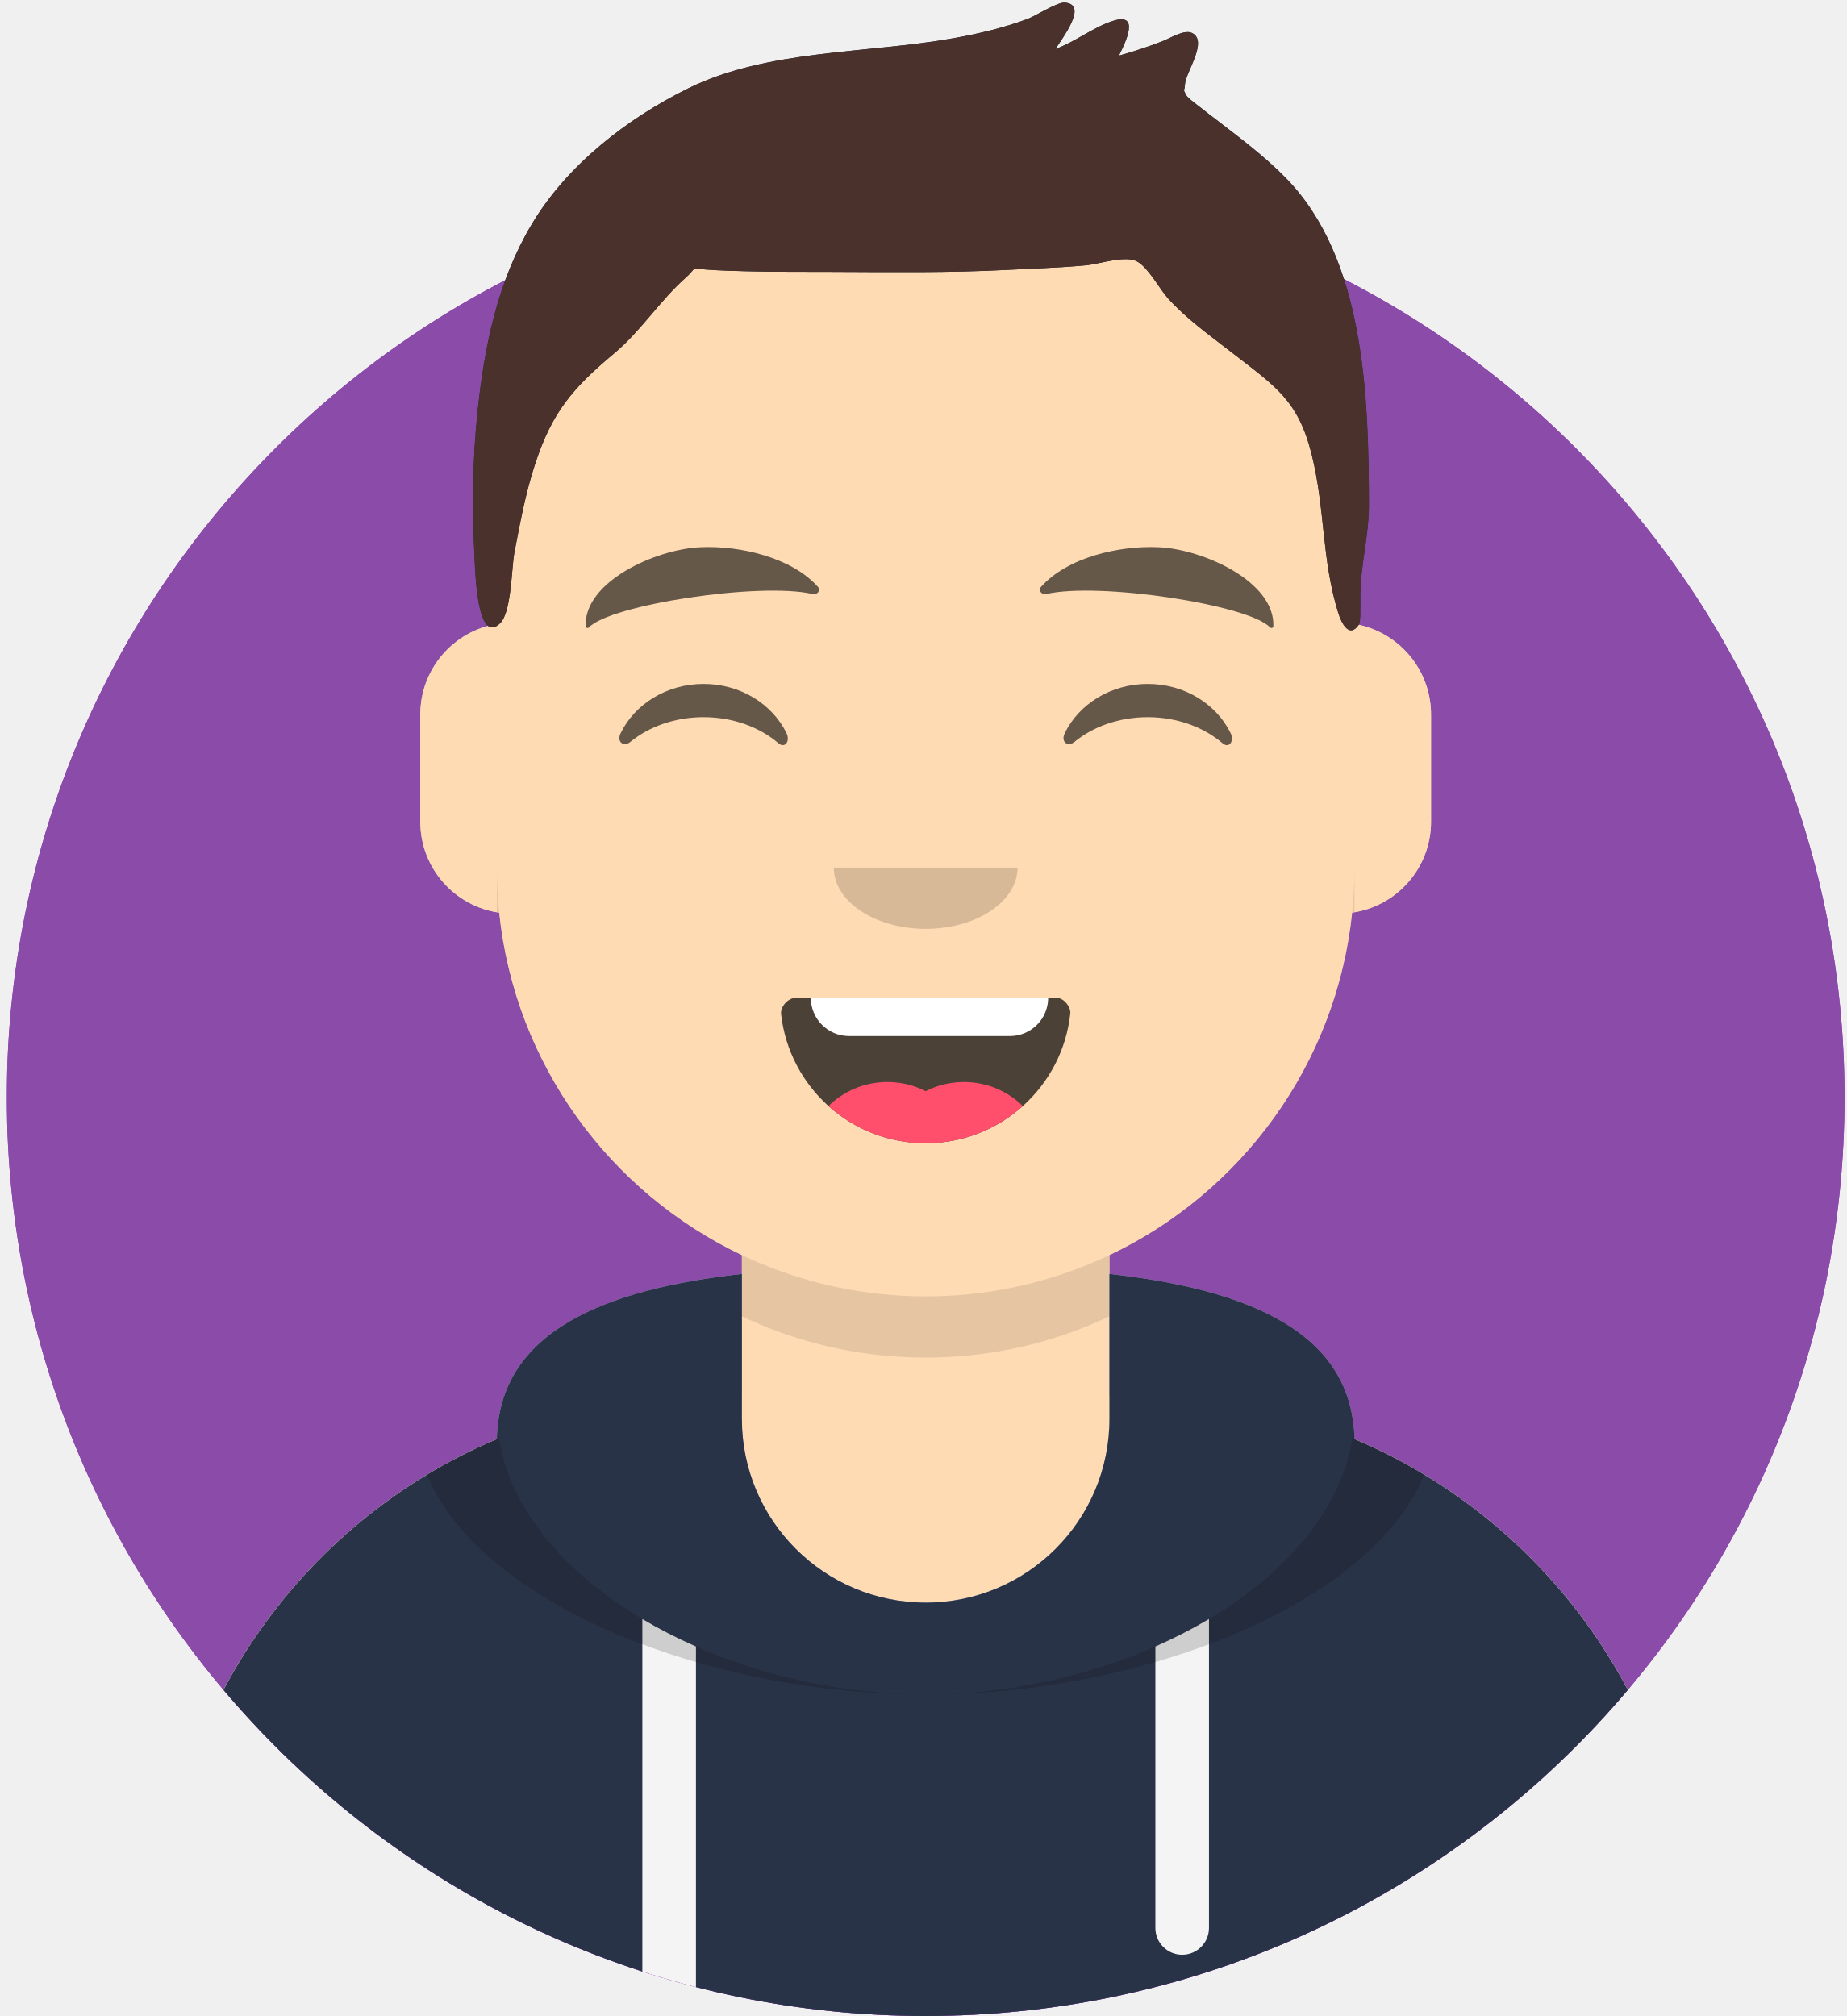
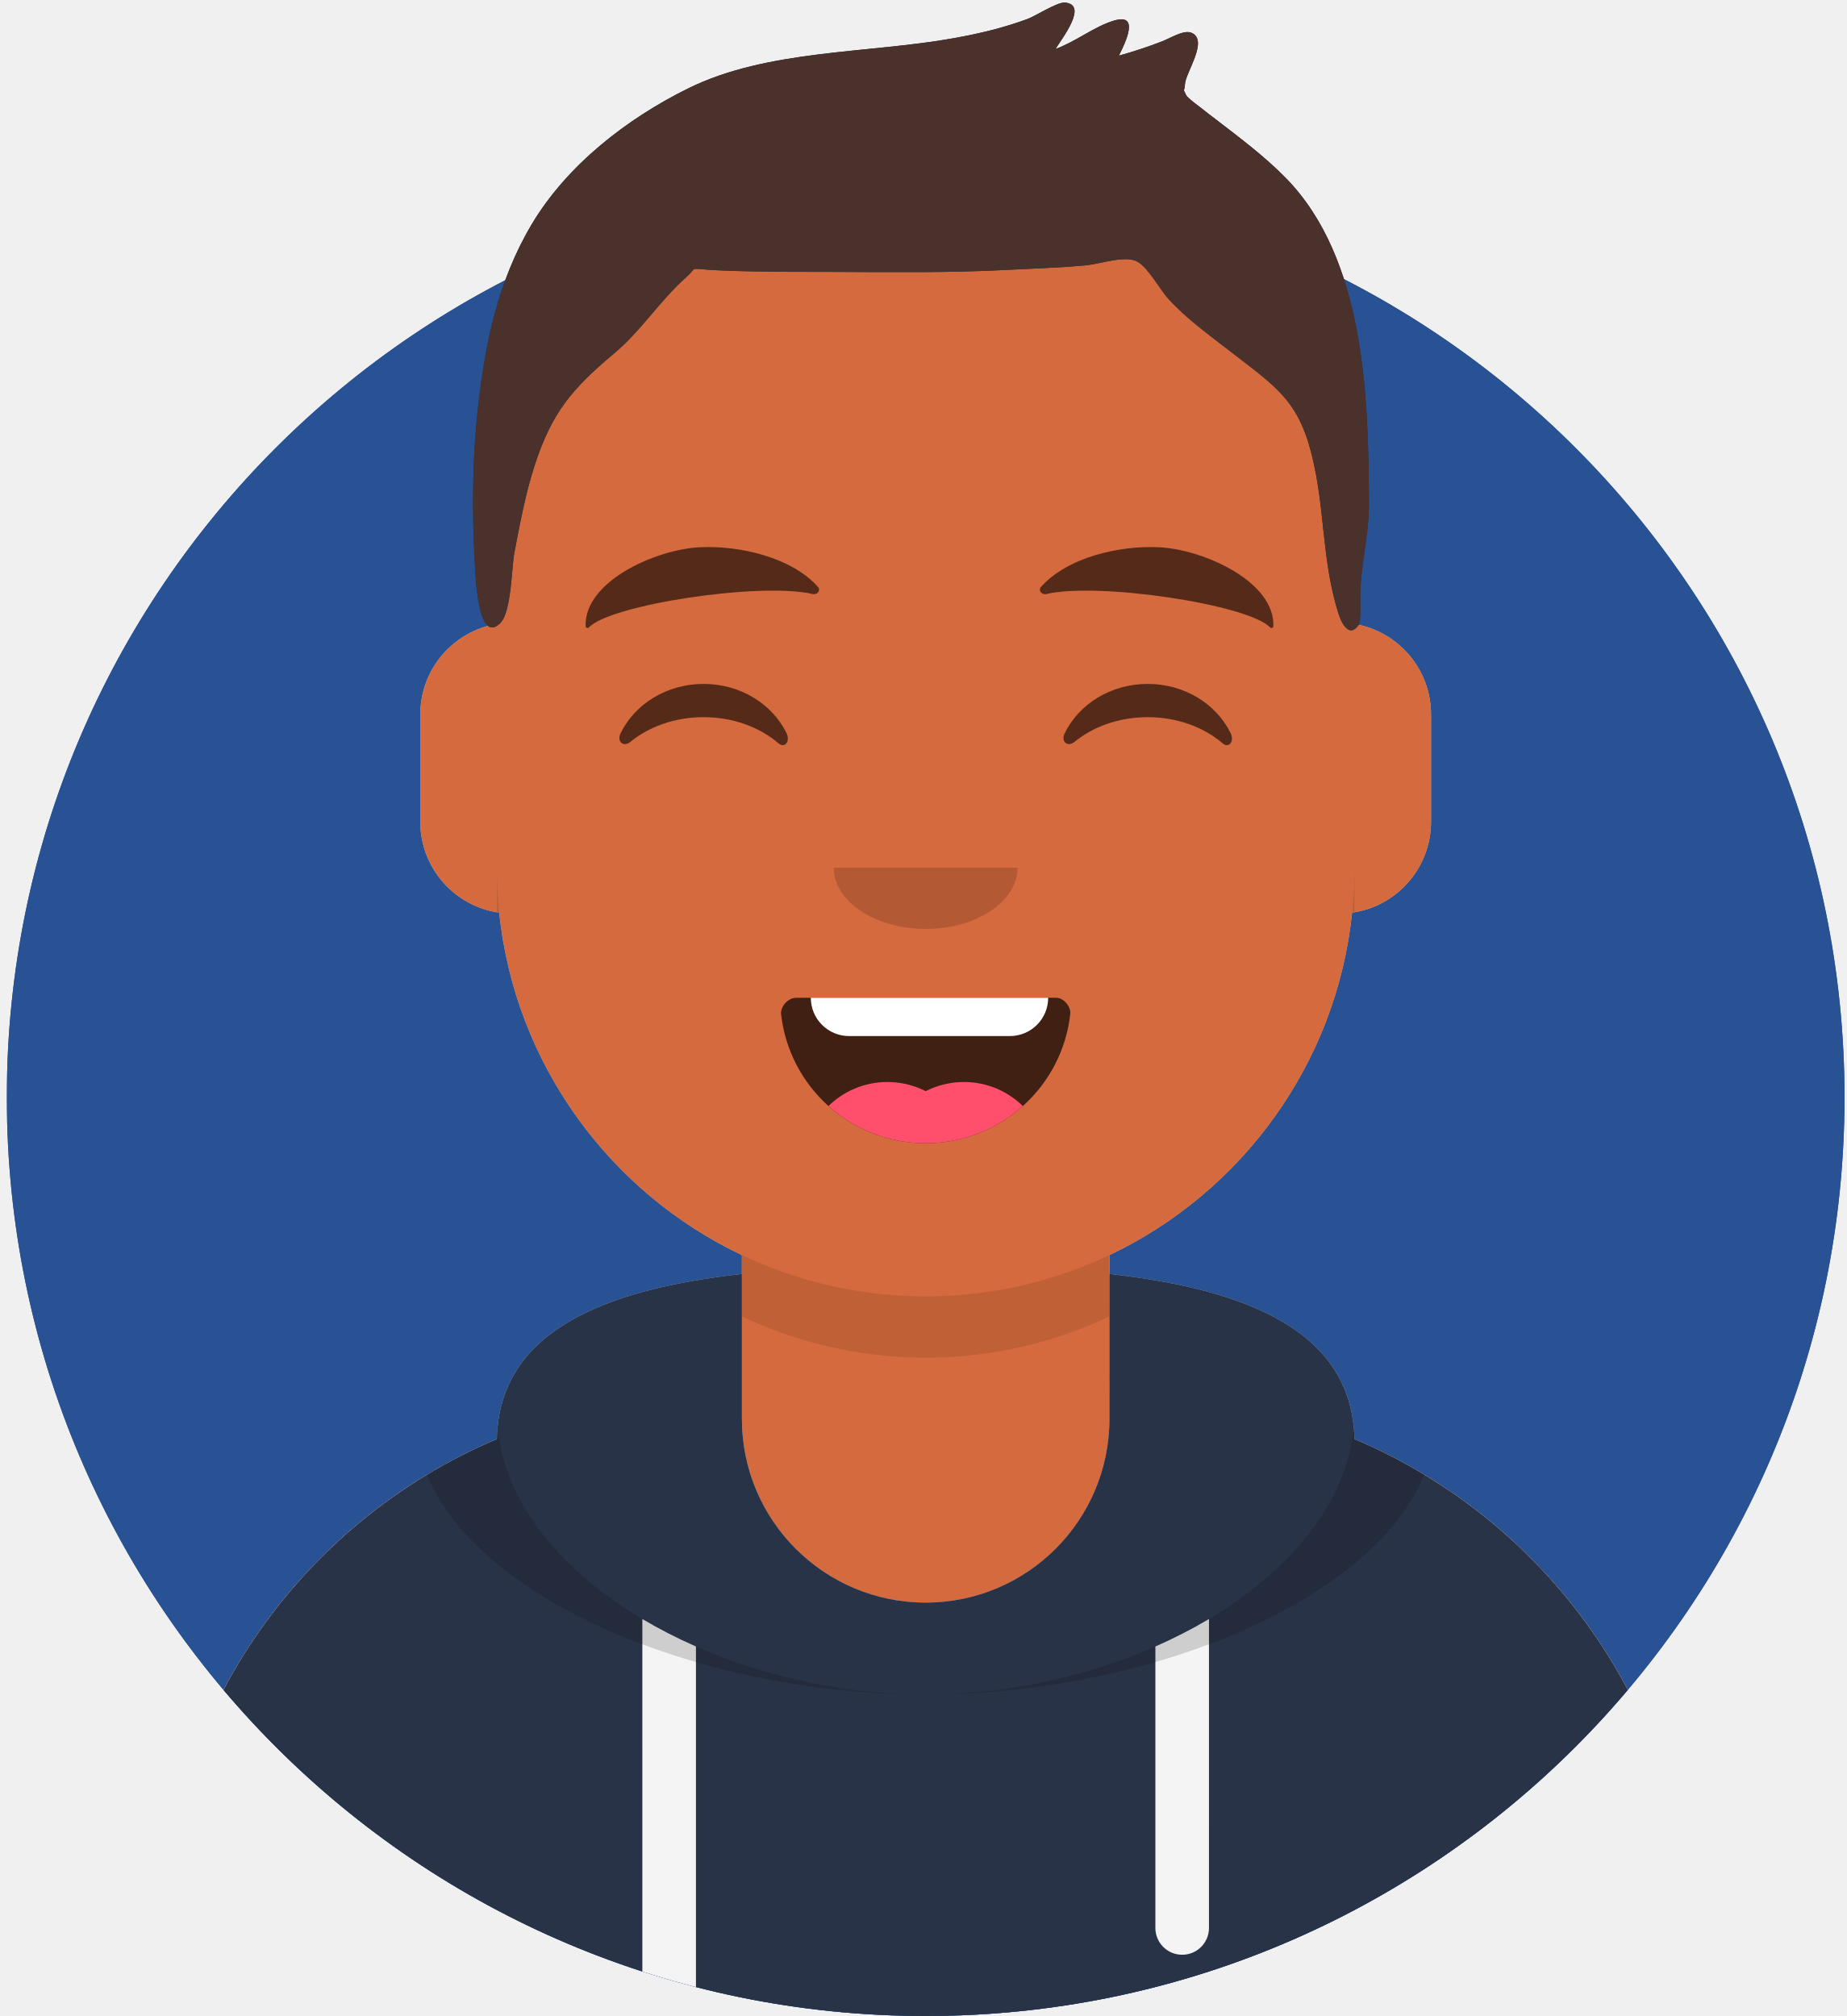
<svg xmlns="http://www.w3.org/2000/svg" xmlns:xlink="http://www.w3.org/1999/xlink" width="217px" height="237px" viewBox="0 0 217 237" version="1.1">
  <defs>
    <circle id="path-1" cx="108" cy="108" r="108" />
    <path d="M-3.19744231e-14,144 L-3.19744231e-14,-1.42108547e-14 L237.6,-1.42108547e-14 L237.6,144 L226.8,144 C226.8,203.647 178.447,252 118.8,252 C59.153,252 10.8,203.647 10.8,144 L10.8,144 L-3.19744231e-14,144 Z" id="path-3" />
    <path d="M90,0 C117.835,-5.11323436e-15 140.4,22.565 140.4,50.4 L140.401,55.949 C145.508,56.807 149.4,61.249 149.4,66.6 L149.4,79.2 C149.4,84.647 145.367,89.152 140.125,89.893 C138.265,107.718 127.114,122.78 111.601,130.149 L111.6,146.7 L115.2,146.7 C150.988,146.7 180,175.712 180,211.5 L180,219.6 L0,219.6 L0,211.5 C-4.38277231e-15,175.712 29.012,146.7 64.8,146.7 L68.4,146.7 L68.4,130.15 C52.886,122.78 41.735,107.718 39.875,89.893 C34.633,89.152 30.6,84.647 30.6,79.2 L30.6,66.6 C30.6,61.249 34.492,56.806 39.6,55.949 L39.6,50.4 C39.6,22.565 62.165,5.11323436e-15 90,0 Z" id="path-5" />
    <path d="M140.401,11.764 C156.691,13.587 169.2,18.597 169.2,31.569 L169.194,31.18 C192.467,41.01 208.8,64.047 208.8,90.9 L208.8,99 L28.8,99 L28.8,90.9 C28.8,64.047 45.133,41.01 68.406,31.18 C68.653,18.496 81.073,13.568 97.2,11.764 L97.2,28.8 C97.2,40.729 106.871,50.4 118.8,50.4 C130.729,50.4 140.4,40.729 140.4,28.8 L140.4,28.8 Z" id="path-7" />
    <path d="M31.606,13.615 C32.558,22.158 39.803,28.8 48.6,28.8 C57.424,28.8 64.687,22.117 65.603,13.536 C65.676,12.845 64.905,11.7 63.938,11.7 C50.534,11.7 40.264,11.7 33.378,11.7 C32.406,11.7 31.511,12.761 31.606,13.615 Z" id="path-9" />
    <rect id="path-11" x="0" y="0" width="237.6" height="252" />
    <path d="M118.135,20.928 C115.651,18.39 112.767,16.236 109.962,14.076 C109.343,13.6 108.715,13.135 108.109,12.641 C107.972,12.528 106.563,11.519 106.394,11.148 C105.988,10.254 106.224,10.95 106.28,9.884 C106.35,8.535 109.1,4.727 107.048,3.854 C106.146,3.47 104.536,4.492 103.67,4.83 C101.977,5.49 100.263,6.054 98.512,6.54 C99.351,4.869 100.95,1.524 97.944,2.419 C95.603,3.116 93.421,4.91 91.068,5.753 C91.847,4.477 94.96,0.523 92.147,0.302 C91.271,0.233 88.724,1.875 87.782,2.226 C84.959,3.275 82.075,3.953 79.111,4.487 C69.033,6.304 57.248,5.786 47.923,10.374 C40.735,13.911 33.636,19.4 29.484,26.389 C25.481,33.125 23.984,40.498 23.146,48.217 C22.532,53.882 22.482,59.738 22.769,65.424 C22.863,67.287 23.073,75.874 25.779,73.273 C27.127,71.978 27.117,66.745 27.457,64.974 C28.133,61.451 28.783,57.911 29.91,54.5 C31.895,48.49 34.238,45.687 39.184,41.547 C42.359,38.89 44.588,35.3 47.625,32.62 C48.99,31.416 47.949,31.542 50.143,31.7 C51.616,31.806 53.097,31.846 54.574,31.885 C57.99,31.974 61.412,31.951 64.829,31.963 C71.711,31.988 78.561,32.085 85.437,31.725 C88.492,31.565 91.556,31.478 94.603,31.195 C96.306,31.038 99.326,29.947 100.728,30.78 C102.01,31.543 103.342,34.034 104.263,35.054 C106.438,37.464 109.032,39.305 111.576,41.282 C116.881,45.403 119.559,46.98 121.17,53.421 C122.775,59.838 122.325,65.791 124.312,72.106 C124.662,73.217 125.586,75.13 126.726,73.415 C126.937,73.096 126.883,71.345 126.883,70.337 C126.883,66.27 127.913,63.218 127.9,59.123 C127.849,46.674 127.447,30.442 118.135,20.928 Z" id="path-13" />
  </defs>
  <g id="Website" stroke="none" stroke-width="1" fill="none" fill-rule="evenodd">
    <g id="mf-avatar" transform="translate(-10, -15)">
      <g id="Circle" transform="translate(10.8, 36)">
        <mask id="mask-2" fill="white">
          <use xlink:href="#path-1" />
        </mask>
-         <use id="Circle-Background" fill="#972dc2" xlink:href="#path-1" />
-         <g id="🖍-Circle-Color" mask="url(#mask-2)" fill="#8a4ca8">
+         <use id="Circle-Background" fill="#295294" xlink:href="#path-1" />
+         <g id="🖍-Circle-Color" mask="url(#mask-2)" fill="#295294">
          <rect id="🖍Color" x="0" y="0" width="216.445" height="216" />
        </g>
      </g>
      <mask id="mask-4" fill="white">
        <use xlink:href="#path-3" />
      </mask>
      <g id="Mask" />
      <g id="Avataaar" mask="url(#mask-4)">
        <g id="Body" transform="translate(28.8, 32.4)">
          <mask id="mask-6" fill="white">
            <use xlink:href="#path-5" />
          </mask>
          <use fill="#D0C6AC" xlink:href="#path-5" />
-           <g id="Skin/👶🏻-05-Pale" mask="url(#mask-6)" fill="#FFDBB4">
+           <g id="Skin" mask="url(#mask-6)" fill="#d46a3d">
            <g transform="translate(-28.8, 0)" id="Color">
              <rect x="0" y="0" width="238.384" height="220.355" />
            </g>
          </g>
          <path d="M39.6,84.6 C39.6,112.435 62.165,135 90,135 C117.835,135 140.4,112.435 140.4,84.6 L140.4,84.6 L140.4,91.8 C140.4,119.635 117.835,142.2 90,142.2 C62.165,142.2 39.6,119.635 39.6,91.8 Z" id="Neck-Shadow" fill-opacity="0.1" fill="#000000" mask="url(#mask-6)" />
        </g>
        <g id="Clothing/Hoodie" transform="translate(0, 153)">
          <mask id="mask-8" fill="white">
            <use xlink:href="#path-7" />
          </mask>
          <use id="Hoodie" fill="#B7C1DB" fill-rule="evenodd" xlink:href="#path-7" />
          <g id="Color/Palette/Slate" mask="url(#mask-8)" fill="#293347" fill-rule="evenodd">
            <rect id="🖍Color" x="0" y="0" width="238.491" height="99" />
          </g>
          <path d="M91.8,55.565 L91.8,99 L85.5,99 L85.499,52.335 C87.483,53.514 89.592,54.594 91.8,55.565 Z M152.101,52.334 L152.1,88.65 C152.1,90.39 150.69,91.8 148.95,91.8 C147.21,91.8 145.8,90.39 145.8,88.65 L145.801,55.565 C148.009,54.594 150.118,53.513 152.101,52.334 Z" id="Straps" fill="#F4F4F4" fill-rule="evenodd" mask="url(#mask-8)" />
          <path d="M155.733,11.451 C169.28,14.013 178.65,19.118 178.65,29.077 C178.65,46.818 148.916,61.2 118.8,61.2 C88.684,61.2 58.95,46.818 58.95,29.077 C58.95,19.118 68.32,14.013 81.867,11.451 C73.689,14.466 68.4,19.534 68.4,27.969 C68.4,46.322 93.439,61.2 118.8,61.2 C144.161,61.2 169.2,46.322 169.2,27.969 C169.2,19.71 164.13,14.679 156.241,11.642 Z" id="Shadow" fill-opacity="0.16" fill="#000000" fill-rule="evenodd" mask="url(#mask-8)" />
        </g>
        <g id="Face" transform="translate(68.4, 73.8)">
          <g id="Mouth/Smile" transform="translate(1.8, 46.8)">
            <mask id="mask-10" fill="white">
              <use xlink:href="#path-9" />
            </mask>
            <use id="Mouth" fill-opacity="0.7" fill="#000000" fill-rule="evenodd" xlink:href="#path-9" />
            <path d="M39.6,1.8 L58.5,1.8 C60.985,1.8 63,3.815 63,6.3 L63,11.7 C63,14.185 60.985,16.2 58.5,16.2 L39.6,16.2 C37.115,16.2 35.1,14.185 35.1,11.7 L35.1,6.3 C35.1,3.815 37.115,1.8 39.6,1.8 Z" id="Teeth" fill="#FFFFFF" fill-rule="evenodd" mask="url(#mask-10)" />
            <g id="Tongue" stroke-width="1" fill-rule="evenodd" mask="url(#mask-10)" fill="#FF4F6D">
              <g transform="translate(34.2, 21.6)">
                <circle cx="9.9" cy="9.9" r="9.9" />
                <circle cx="18.9" cy="9.9" r="9.9" />
              </g>
            </g>
          </g>
          <g id="Nose/Default" transform="translate(25.2, 36)" fill="#000000" fill-opacity="0.16">
            <path d="M14.4,7.2 C14.4,11.176 19.235,14.4 25.2,14.4 L25.2,14.4 C31.165,14.4 36,11.176 36,7.2" id="Nose" />
          </g>
          <g id="Eyes/Happy-😁" transform="translate(0, 7.2)" fill="#000000" fill-opacity="0.6">
            <path d="M14.544,20.203 C16.206,16.784 19.948,14.4 24.298,14.4 C28.632,14.4 32.363,16.767 34.034,20.166 C34.53,21.176 33.824,22.003 33.112,21.39 C30.906,19.494 27.773,18.309 24.298,18.309 C20.931,18.309 17.886,19.421 15.694,21.214 C14.892,21.87 14.058,21.203 14.544,20.203 Z" id="Squint" />
            <path d="M66.744,20.203 C68.406,16.784 72.148,14.4 76.498,14.4 C80.832,14.4 84.563,16.767 86.234,20.166 C86.73,21.176 86.024,22.003 85.312,21.39 C83.106,19.494 79.973,18.309 76.498,18.309 C73.131,18.309 70.086,19.421 67.894,21.214 C67.092,21.87 66.258,21.203 66.744,20.203 Z" id="Squint" />
          </g>
          <g id="Eyebrow/Natural/Default-Natural" fill="#000000" fill-opacity="0.6">
            <path d="M23.435,5.589 C18.25,6.285 10.164,10.805 10.84,16.036 C10.862,16.207 11.121,16.261 11.233,16.118 C13.471,13.248 30.774,9.033 37.075,9.913 C37.652,9.994 38.032,9.399 37.639,9.027 C34.269,5.845 28.08,4.961 23.435,5.589" id="Eyebrow" transform="translate(24.3, 10.8) rotate(5) translate(-24.3, -10.8) " />
            <path d="M76.535,5.589 C71.35,6.285 63.264,10.805 63.94,16.036 C63.962,16.207 64.221,16.261 64.333,16.118 C66.571,13.248 83.874,9.033 90.175,9.913 C90.752,9.994 91.132,9.399 90.739,9.027 C87.369,5.845 81.18,4.961 76.535,5.589" id="Eyebrow" transform="translate(77.4, 10.8) scale(-1, 1) rotate(5) translate(-77.4, -10.8) " />
          </g>
        </g>
        <g id="Top">
          <mask id="mask-12" fill="white">
            <use xlink:href="#path-11" />
          </mask>
          <g id="Mask" />
          <g mask="url(#mask-12)">
            <g transform="translate(43, 15)">
              <mask id="mask-14" fill="white">
                <use xlink:href="#path-13" />
              </mask>
              <use id="Short-Hair" stroke="none" fill="#1F3140" fill-rule="evenodd" xlink:href="#path-13" />
              <g id="Color/Hair/Brown-Dark" stroke="none" fill="none" mask="url(#mask-14)" fill-rule="evenodd">
                <g transform="translate(-43.1, -15)" fill="#4A312C" id="Color">
                  <rect x="0" y="0" width="239.107" height="252.406" />
                </g>
              </g>
            </g>
          </g>
        </g>
      </g>
    </g>
  </g>
</svg>
